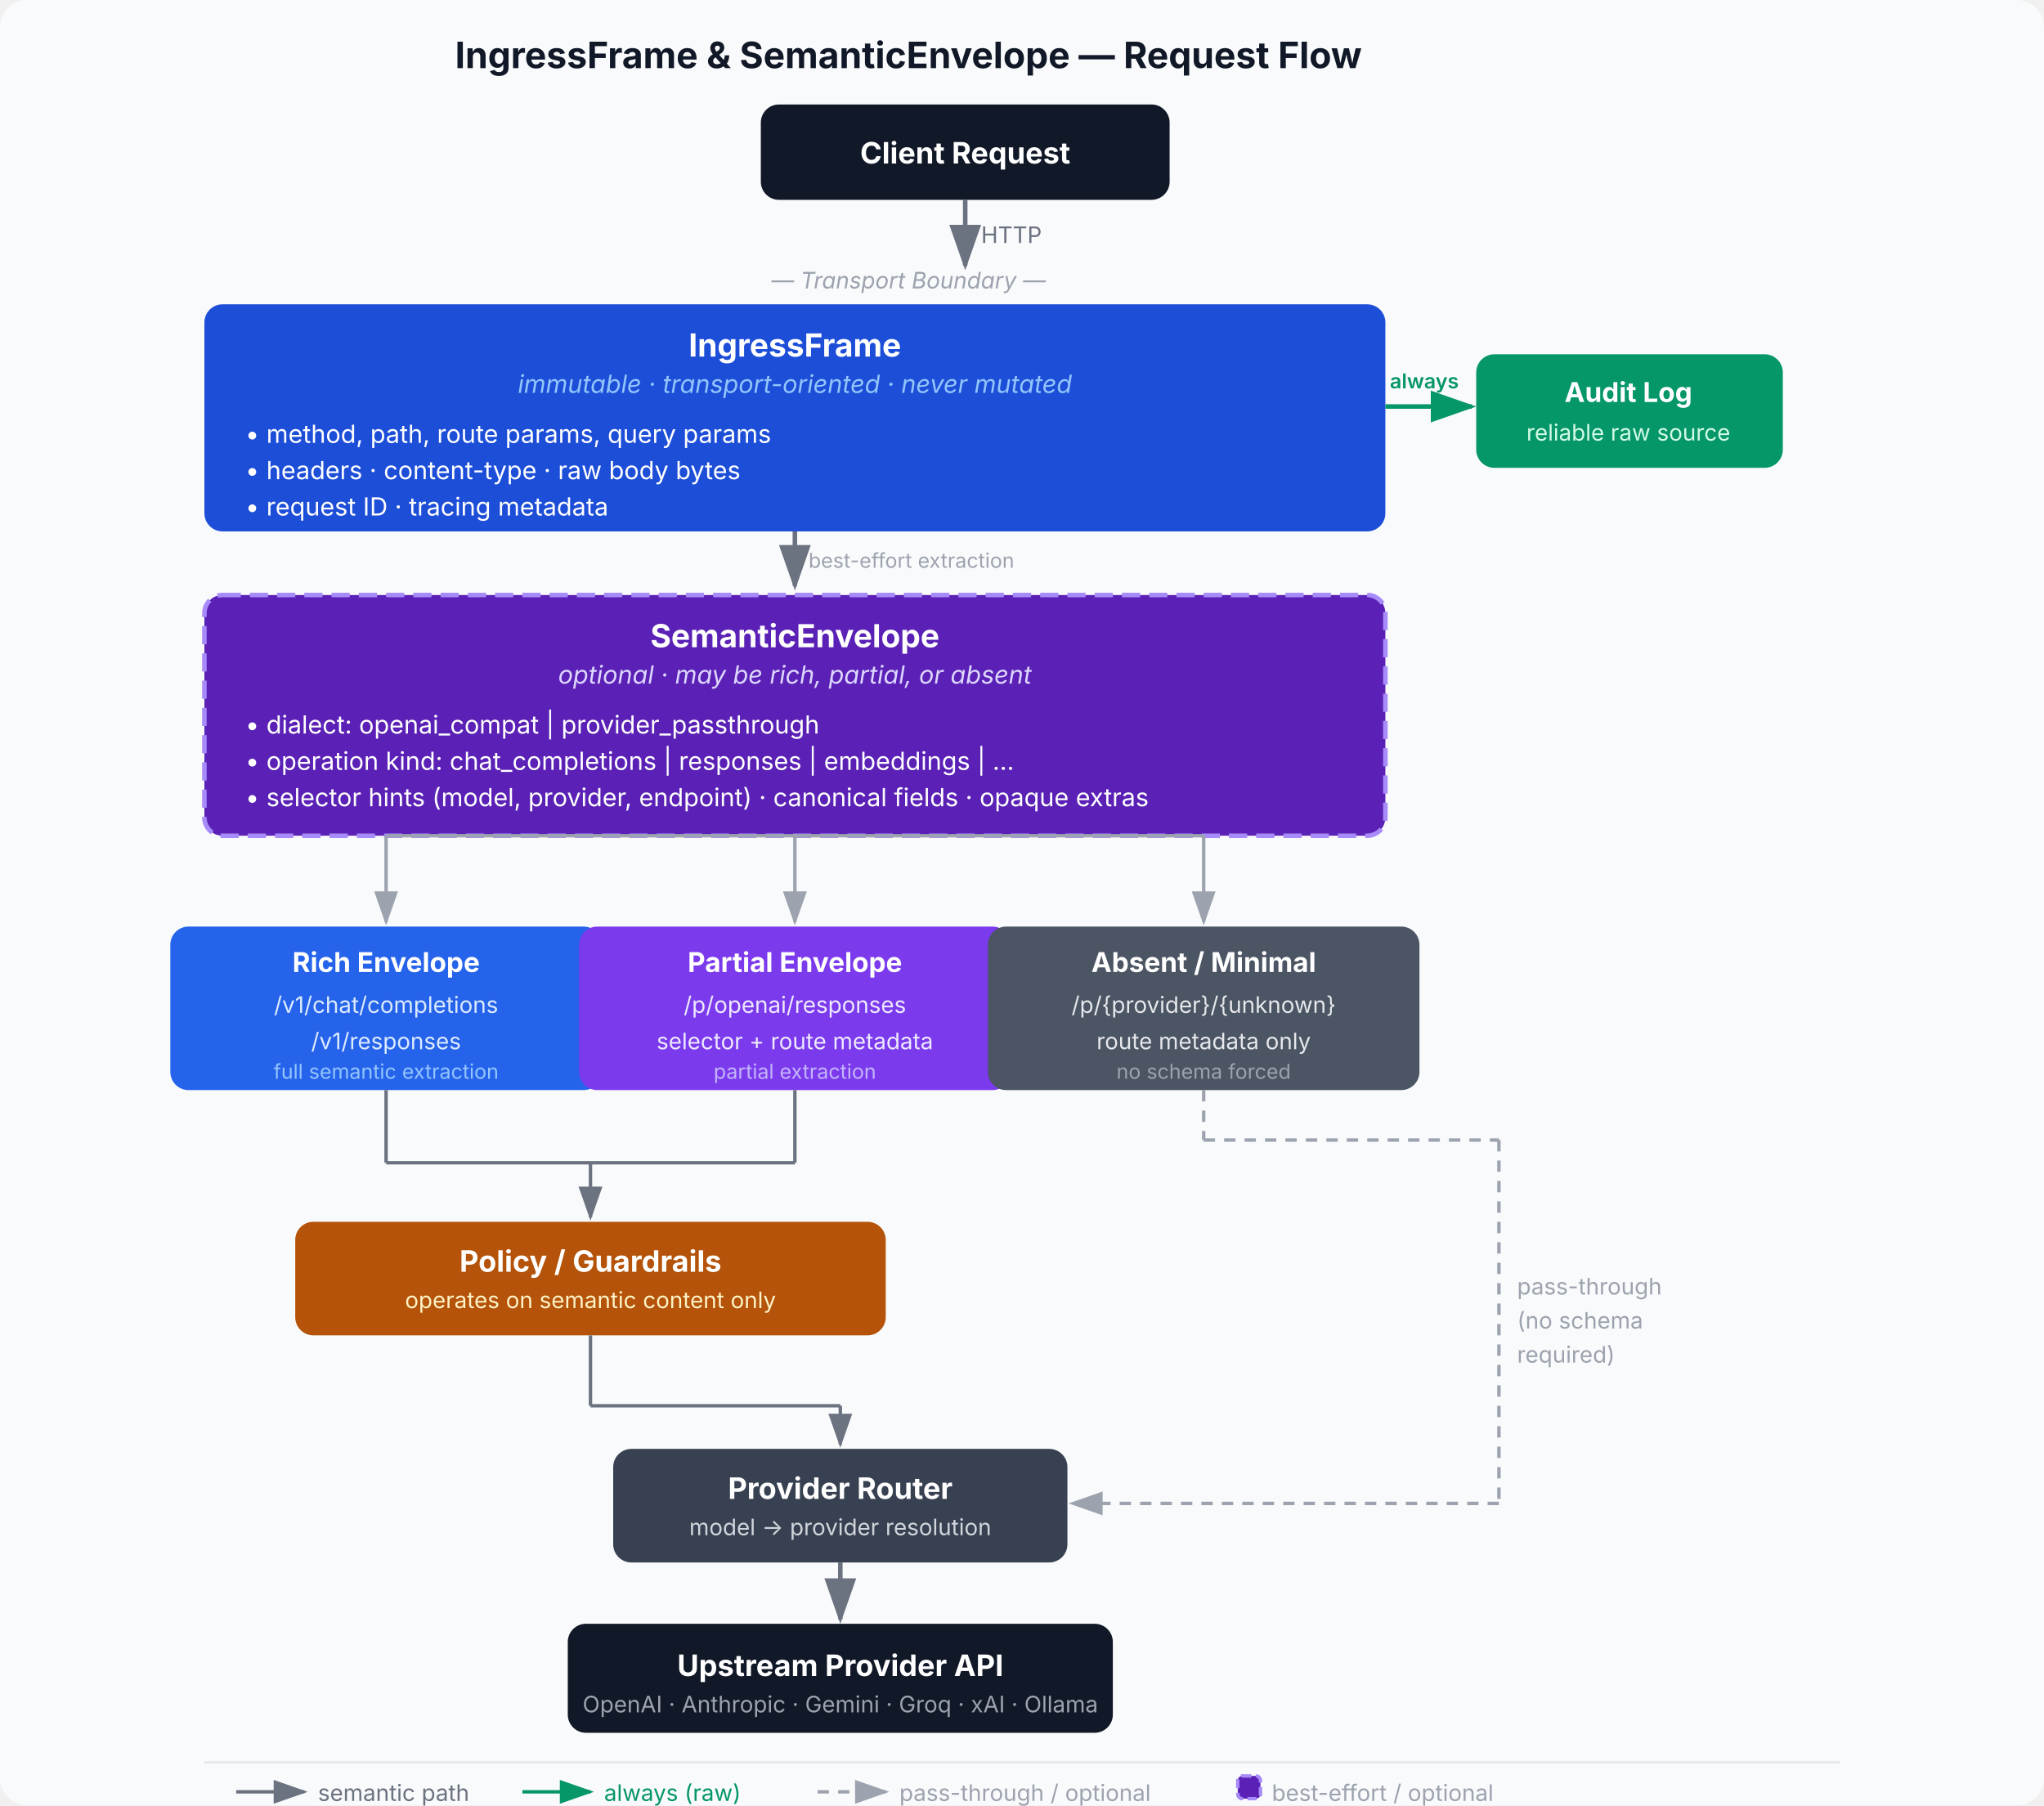
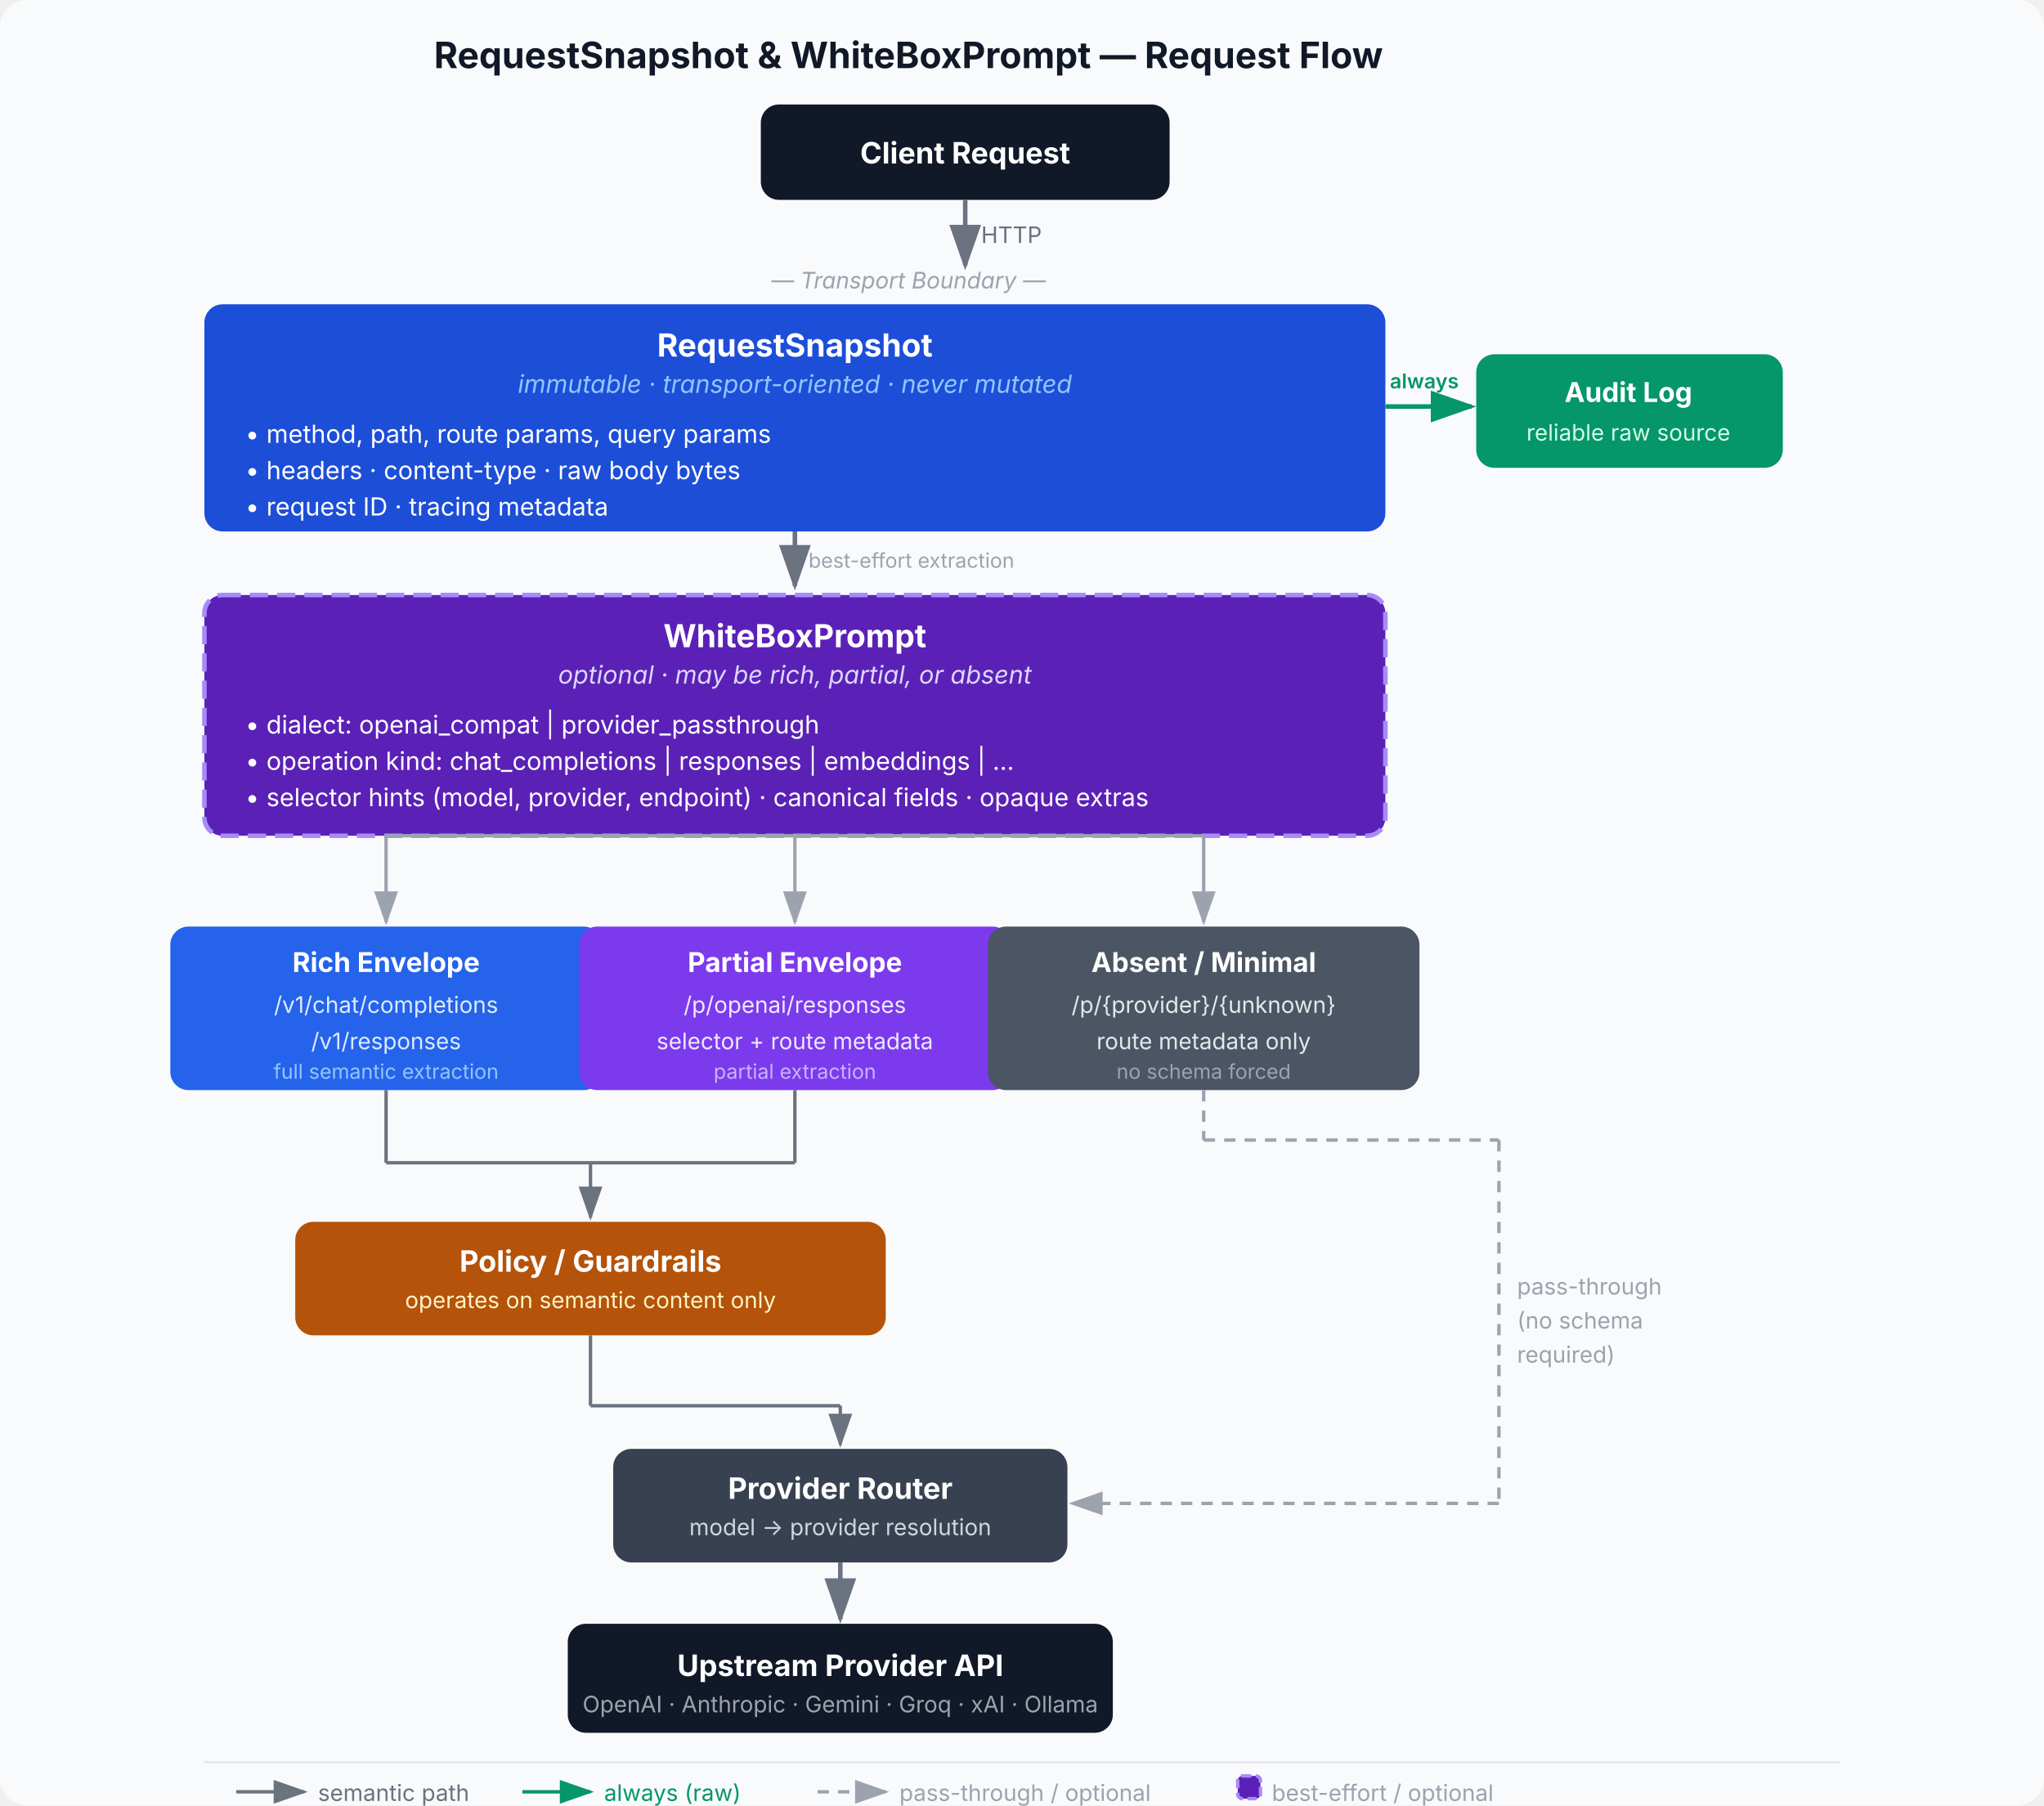
<svg xmlns="http://www.w3.org/2000/svg" width="900" height="795" viewBox="0 0 900 795" font-family="system-ui, -apple-system, 'Segoe UI', sans-serif">
  <defs>
    <marker id="arr" markerWidth="10" markerHeight="7" refX="9" refY="3.5" orient="auto">
      <polygon points="0 0, 10 3.5, 0 7" fill="#6b7280" />
    </marker>
    <marker id="arrG" markerWidth="10" markerHeight="7" refX="9" refY="3.5" orient="auto">
      <polygon points="0 0, 10 3.5, 0 7" fill="#059669" />
    </marker>
    <marker id="arrD" markerWidth="10" markerHeight="7" refX="9" refY="3.5" orient="auto">
      <polygon points="0 0, 10 3.5, 0 7" fill="#9ca3af" />
    </marker>
  </defs>
  <rect width="900" height="795" fill="#f9fafb" rx="12" />
-   <text x="400" y="30" text-anchor="middle" font-size="16" font-weight="700" fill="#111827">IngressFrame &amp; SemanticEnvelope — Request Flow</text>
+   <text x="400" y="30" text-anchor="middle" font-size="16" font-weight="700" fill="#111827">RequestSnapshot &amp; WhiteBoxPrompt — Request Flow</text>
  <rect x="335" y="46" width="180" height="42" rx="8" fill="#111827" />
  <text x="425" y="72" text-anchor="middle" font-size="13" font-weight="700" fill="white">Client Request</text>
  <line x1="425" y1="88" x2="425" y2="117" stroke="#6b7280" stroke-width="2" marker-end="url(#arr)" />
  <text x="432" y="107" font-size="10" fill="#6b7280">HTTP</text>
  <text x="400" y="127" text-anchor="middle" font-size="10" fill="#9ca3af" font-style="italic">— Transport Boundary —</text>
  <rect x="90" y="134" width="520" height="100" rx="8" fill="#1d4ed8" />
-   <text x="350" y="157" text-anchor="middle" font-size="14" font-weight="700" fill="white">IngressFrame</text>
+   <text x="350" y="157" text-anchor="middle" font-size="14" font-weight="700" fill="white">RequestSnapshot</text>
  <text x="350" y="173" text-anchor="middle" font-size="11" fill="#93c5fd" font-style="italic">immutable · transport-oriented · never mutated</text>
  <text x="108" y="195" font-size="11" fill="white">• method, path, route params, query params</text>
  <text x="108" y="211" font-size="11" fill="white">• headers · content-type · raw body bytes</text>
  <text x="108" y="227" font-size="11" fill="white">• request ID · tracing metadata</text>
  <line x1="610" y1="179" x2="648" y2="179" stroke="#059669" stroke-width="2" marker-end="url(#arrG)" />
  <text x="612" y="171" font-size="9" fill="#059669" font-weight="600">always</text>
  <rect x="650" y="156" width="135" height="50" rx="8" fill="#059669" />
  <text x="717" y="177" text-anchor="middle" font-size="12" font-weight="700" fill="white">Audit Log</text>
  <text x="717" y="194" text-anchor="middle" font-size="10" fill="#d1fae5">reliable raw source</text>
  <line x1="350" y1="234" x2="350" y2="258" stroke="#6b7280" stroke-width="2" marker-end="url(#arr)" />
  <text x="356" y="250" font-size="9" fill="#9ca3af">best-effort extraction</text>
  <rect x="90" y="262" width="520" height="106" rx="8" fill="#5b21b6" stroke="#a78bfa" stroke-width="2" stroke-dasharray="8,4" />
-   <text x="350" y="285" text-anchor="middle" font-size="14" font-weight="700" fill="white">SemanticEnvelope</text>
+   <text x="350" y="285" text-anchor="middle" font-size="14" font-weight="700" fill="white">WhiteBoxPrompt</text>
  <text x="350" y="301" text-anchor="middle" font-size="11" fill="#ddd6fe" font-style="italic">optional · may be rich, partial, or absent</text>
  <text x="108" y="323" font-size="11" fill="white">• dialect: openai_compat | provider_passthrough</text>
  <text x="108" y="339" font-size="11" fill="white">• operation kind: chat_completions | responses | embeddings | ...</text>
  <text x="108" y="355" font-size="11" fill="white">• selector hints (model, provider, endpoint) · canonical fields · opaque extras</text>
  <line x1="170" y1="368" x2="530" y2="368" stroke="#9ca3af" stroke-width="1.5" />
  <line x1="170" y1="368" x2="170" y2="406" stroke="#9ca3af" stroke-width="1.5" marker-end="url(#arrD)" />
  <line x1="350" y1="368" x2="350" y2="406" stroke="#9ca3af" stroke-width="1.5" marker-end="url(#arrD)" />
  <line x1="530" y1="368" x2="530" y2="406" stroke="#9ca3af" stroke-width="1.5" marker-end="url(#arrD)" />
  <rect x="75" y="408" width="190" height="72" rx="8" fill="#2563eb" />
  <text x="170" y="428" text-anchor="middle" font-size="12" font-weight="700" fill="white">Rich Envelope</text>
  <text x="170" y="446" text-anchor="middle" font-size="10" fill="#dbeafe">/v1/chat/completions</text>
  <text x="170" y="462" text-anchor="middle" font-size="10" fill="#dbeafe">/v1/responses</text>
  <text x="170" y="475" text-anchor="middle" font-size="9" fill="#93c5fd">full semantic extraction</text>
  <rect x="255" y="408" width="190" height="72" rx="8" fill="#7c3aed" />
  <text x="350" y="428" text-anchor="middle" font-size="12" font-weight="700" fill="white">Partial Envelope</text>
  <text x="350" y="446" text-anchor="middle" font-size="10" fill="#ede9fe">/p/openai/responses</text>
  <text x="350" y="462" text-anchor="middle" font-size="10" fill="#ede9fe">selector + route metadata</text>
  <text x="350" y="475" text-anchor="middle" font-size="9" fill="#c4b5fd">partial extraction</text>
  <rect x="435" y="408" width="190" height="72" rx="8" fill="#4b5563" />
  <text x="530" y="428" text-anchor="middle" font-size="12" font-weight="700" fill="white">Absent / Minimal</text>
  <text x="530" y="446" text-anchor="middle" font-size="10" fill="#e5e7eb">/p/{provider}/{unknown}</text>
  <text x="530" y="462" text-anchor="middle" font-size="10" fill="#e5e7eb">route metadata only</text>
  <text x="530" y="475" text-anchor="middle" font-size="9" fill="#9ca3af">no schema forced</text>
  <line x1="170" y1="480" x2="170" y2="512" stroke="#6b7280" stroke-width="1.5" />
  <line x1="350" y1="480" x2="350" y2="512" stroke="#6b7280" stroke-width="1.5" />
  <line x1="170" y1="512" x2="350" y2="512" stroke="#6b7280" stroke-width="1.5" />
  <line x1="260" y1="512" x2="260" y2="536" stroke="#6b7280" stroke-width="1.5" marker-end="url(#arr)" />
  <rect x="130" y="538" width="260" height="50" rx="8" fill="#b45309" />
  <text x="260" y="560" text-anchor="middle" font-size="13" font-weight="700" fill="white">Policy / Guardrails</text>
  <text x="260" y="576" text-anchor="middle" font-size="10" fill="#fef3c7">operates on semantic content only</text>
  <line x1="530" y1="480" x2="530" y2="502" stroke="#9ca3af" stroke-width="1.5" stroke-dasharray="5,4" />
  <line x1="530" y1="502" x2="660" y2="502" stroke="#9ca3af" stroke-width="1.5" stroke-dasharray="5,4" />
  <line x1="660" y1="502" x2="660" y2="662" stroke="#9ca3af" stroke-width="1.5" stroke-dasharray="5,4" />
  <line x1="660" y1="662" x2="472" y2="662" stroke="#9ca3af" stroke-width="1.5" stroke-dasharray="5,4" marker-end="url(#arrD)" />
  <text x="668" y="570" font-size="10" fill="#9ca3af">pass-through</text>
  <text x="668" y="585" font-size="10" fill="#9ca3af">(no schema</text>
  <text x="668" y="600" font-size="10" fill="#9ca3af">required)</text>
  <line x1="260" y1="588" x2="260" y2="619" stroke="#6b7280" stroke-width="1.5" />
  <line x1="260" y1="619" x2="370" y2="619" stroke="#6b7280" stroke-width="1.5" />
  <line x1="370" y1="619" x2="370" y2="636" stroke="#6b7280" stroke-width="1.5" marker-end="url(#arr)" />
  <rect x="270" y="638" width="200" height="50" rx="8" fill="#374151" />
  <text x="370" y="660" text-anchor="middle" font-size="13" font-weight="700" fill="white">Provider Router</text>
  <text x="370" y="676" text-anchor="middle" font-size="10" fill="#d1d5db">model → provider resolution</text>
  <line x1="370" y1="688" x2="370" y2="713" stroke="#6b7280" stroke-width="2" marker-end="url(#arr)" />
  <rect x="250" y="715" width="240" height="48" rx="8" fill="#111827" />
  <text x="370" y="738" text-anchor="middle" font-size="13" font-weight="700" fill="white">Upstream Provider API</text>
  <text x="370" y="754" text-anchor="middle" font-size="10" fill="#9ca3af">OpenAI · Anthropic · Gemini · Groq · xAI · Ollama</text>
  <line x1="90" y1="776" x2="810" y2="776" stroke="#e5e7eb" stroke-width="1" />
  <line x1="104" y1="789" x2="134" y2="789" stroke="#6b7280" stroke-width="1.5" marker-end="url(#arr)" />
  <text x="140" y="793" font-size="10" fill="#6b7280">semantic path</text>
  <line x1="230" y1="789" x2="260" y2="789" stroke="#059669" stroke-width="1.5" marker-end="url(#arrG)" />
  <text x="266" y="793" font-size="10" fill="#059669">always (raw)</text>
  <line x1="360" y1="789" x2="390" y2="789" stroke="#9ca3af" stroke-width="1.5" stroke-dasharray="5,4" marker-end="url(#arrD)" />
  <text x="396" y="793" font-size="10" fill="#9ca3af">pass-through / optional</text>
  <rect x="545" y="782" width="10" height="10" rx="2" fill="#5b21b6" stroke="#a78bfa" stroke-width="1.5" stroke-dasharray="4,2" />
  <text x="560" y="793" font-size="10" fill="#9ca3af">best-effort / optional</text>
</svg>
